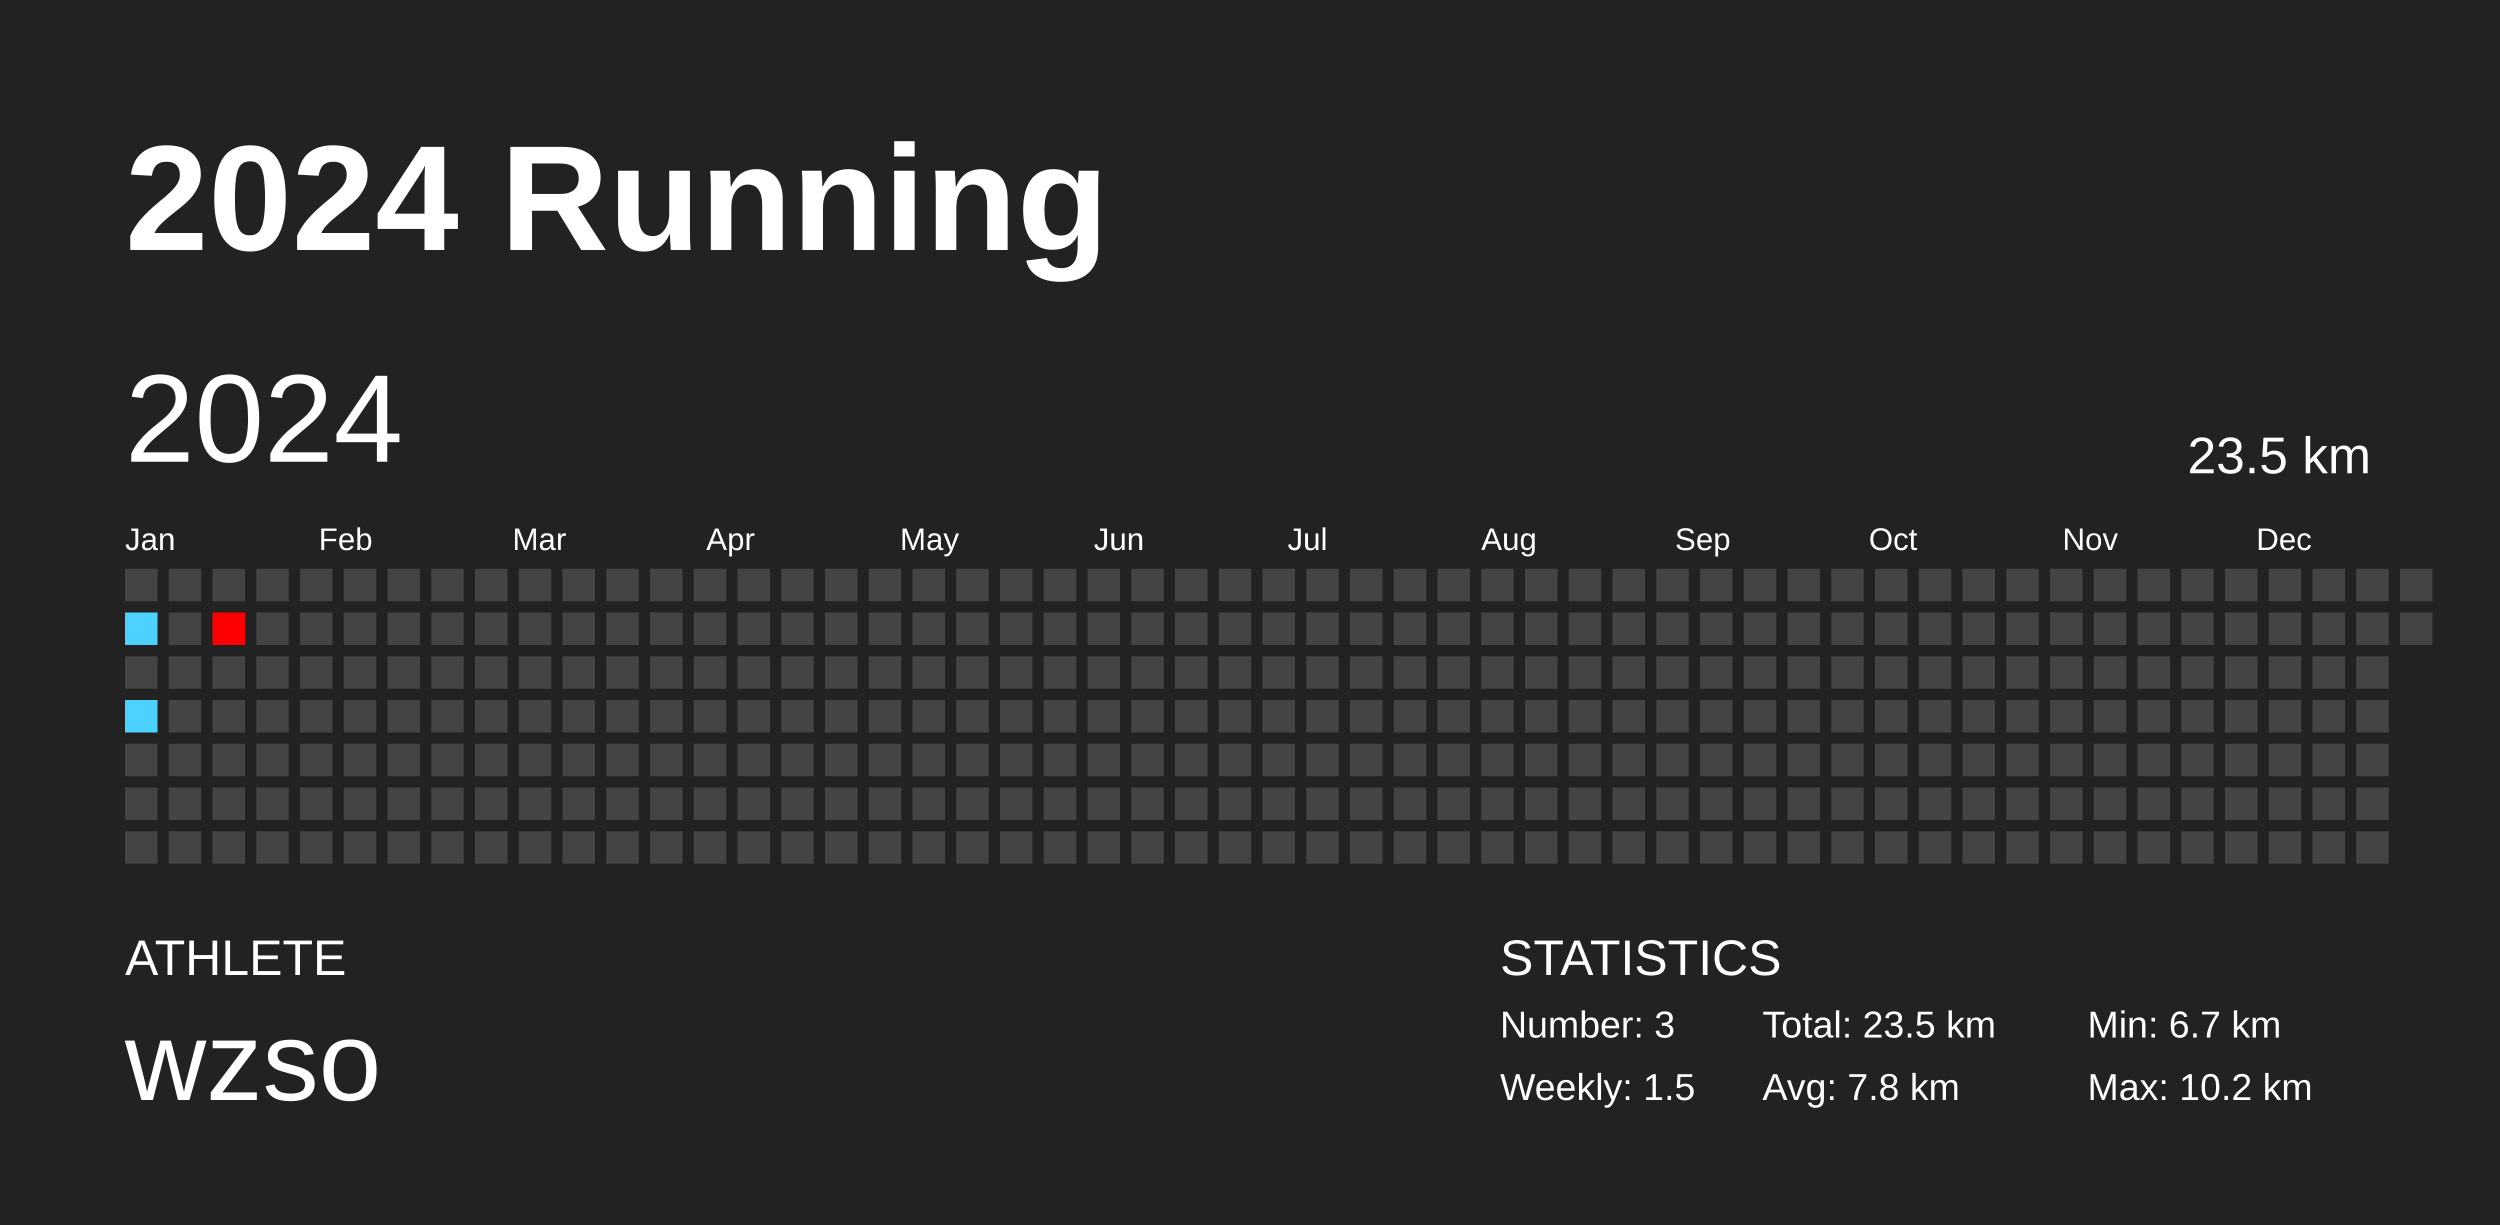
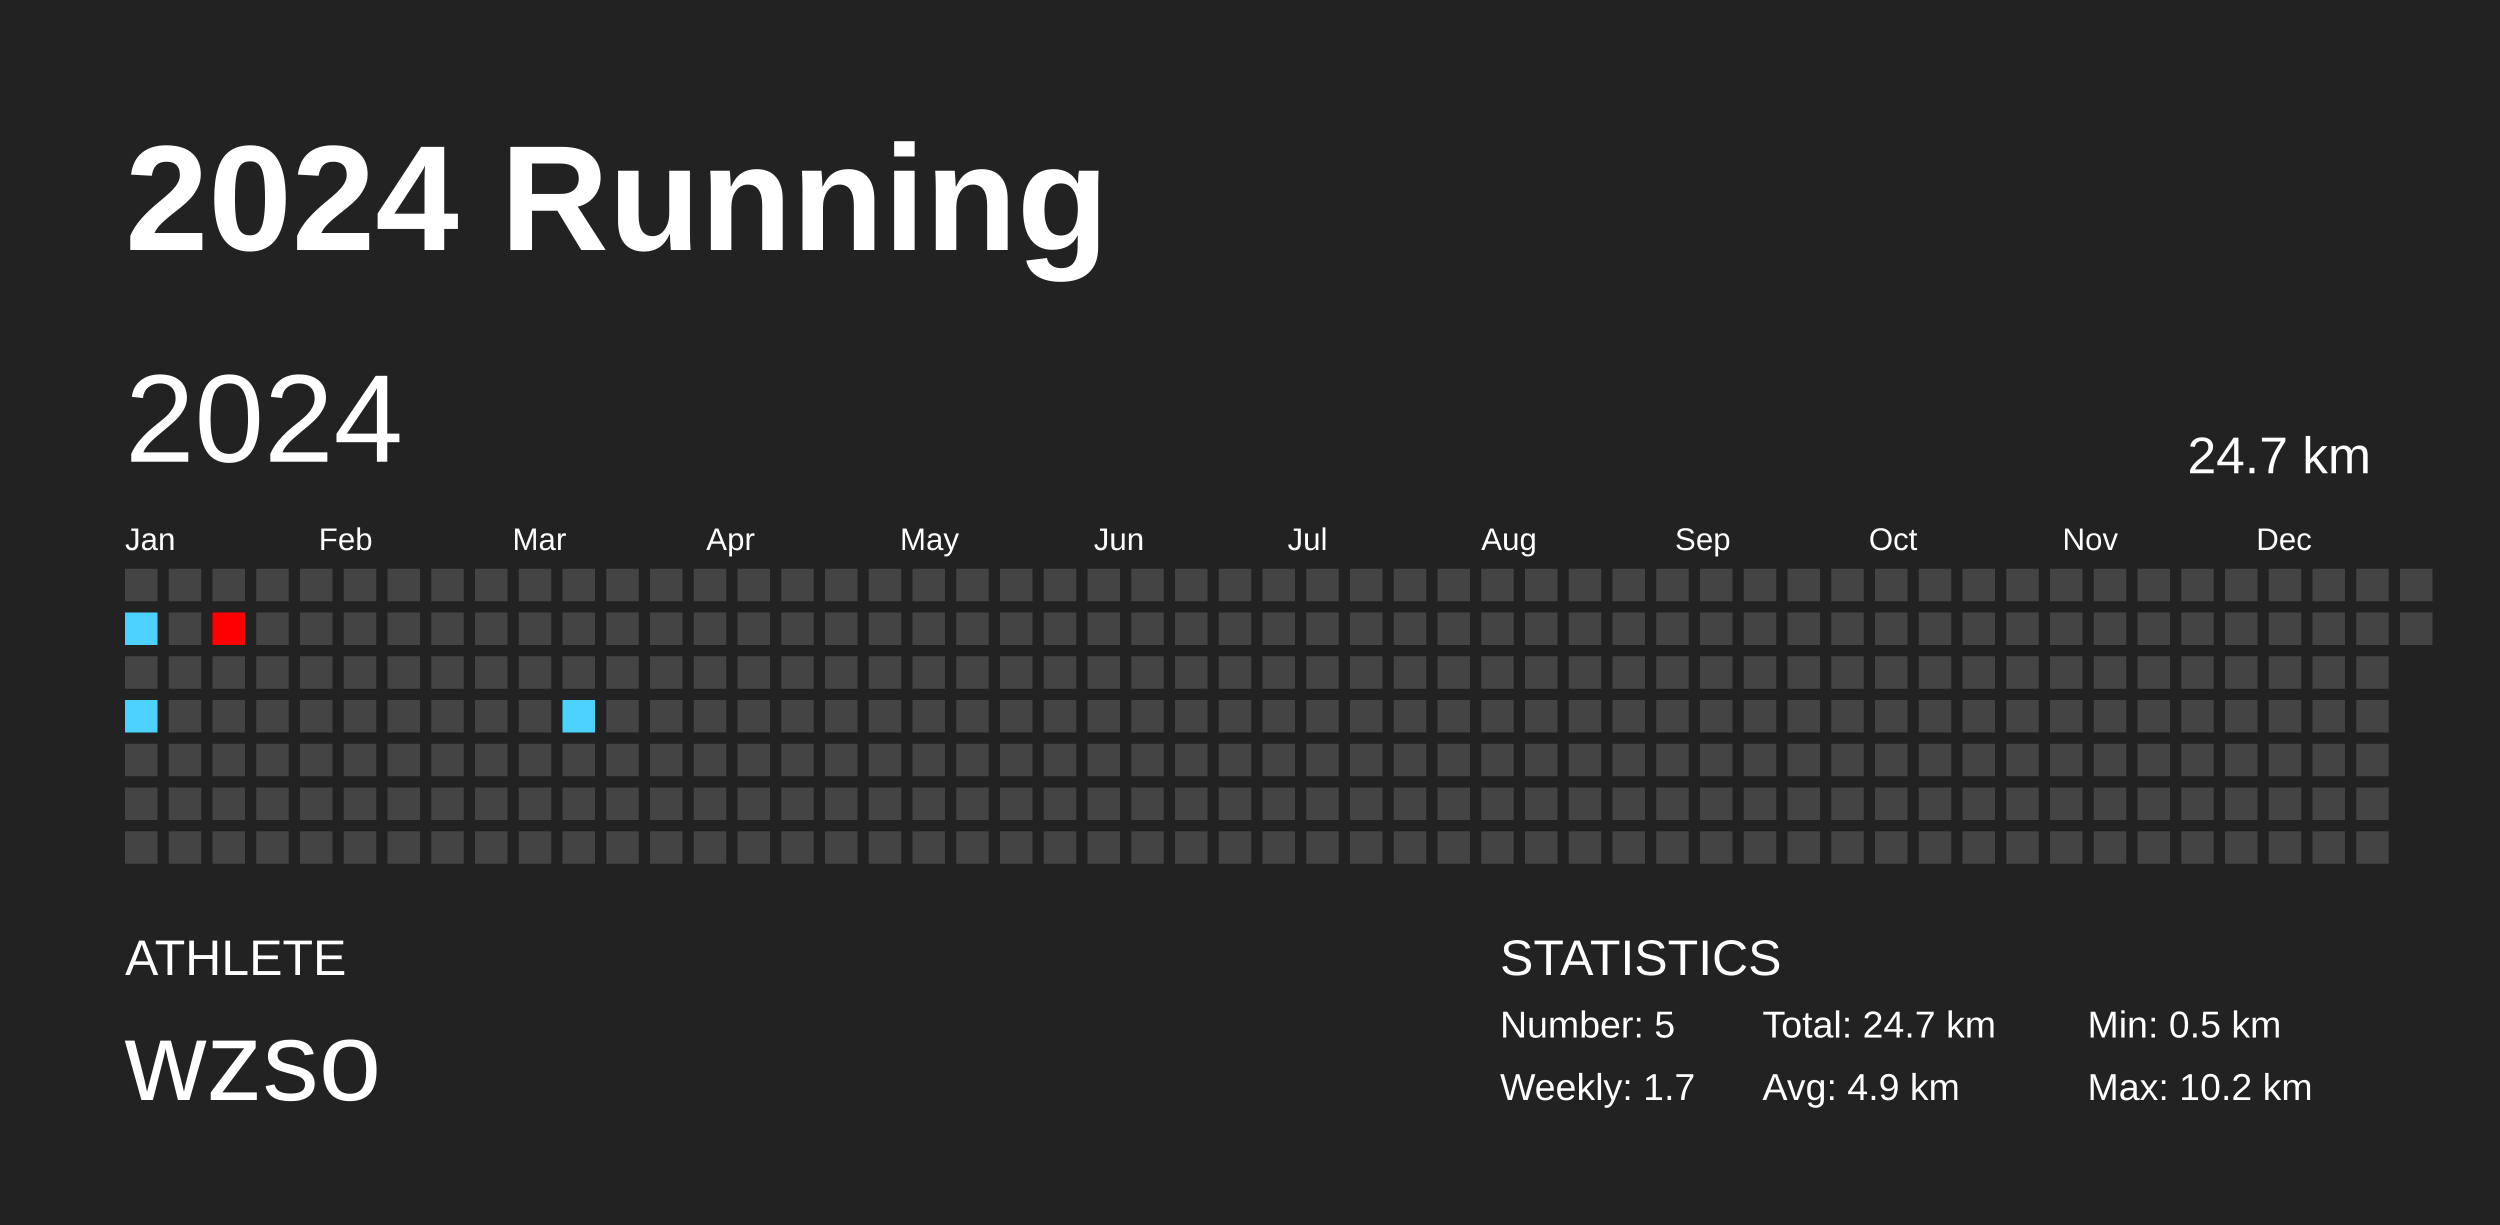
<svg xmlns="http://www.w3.org/2000/svg" baseProfile="full" height="98mm" version="1.1" viewBox="0,0,200,98" width="200mm">
  <defs />
  <rect fill="#222222" height="98" width="200" x="0" y="0" />
  <text fill="#FFFFFF" style="font-size:12px; font-family:Arial; font-weight:bold;" x="10" y="20">2024 Running</text>
  <text fill="#FFFFFF" style="font-size:4px; font-family:Arial" x="10" y="78">ATHLETE</text>
  <text fill="#FFFFFF" style="font-size:9px; font-family:Arial" x="10" y="88">wzso</text>
  <text fill="#FFFFFF" style="font-size:4px; font-family:Arial" x="120" y="78">STATISTICS</text>
-   <text fill="#FFFFFF" style="font-size:3px; font-family:Arial" x="120" y="83">Number: 3</text>
-   <text fill="#FFFFFF" style="font-size:3px; font-family:Arial" x="120" y="88">Weekly: 1.5</text>
-   <text fill="#FFFFFF" style="font-size:3px; font-family:Arial" x="141" y="83">Total: 23.5 km</text>
-   <text fill="#FFFFFF" style="font-size:3px; font-family:Arial" x="141" y="88">Avg: 7.8 km</text>
-   <text fill="#FFFFFF" style="font-size:3px; font-family:Arial" x="167" y="83">Min: 6.7 km</text>
+   <text fill="#FFFFFF" style="font-size:3px; font-family:Arial" x="120" y="83">Number: 5</text>
+   <text fill="#FFFFFF" style="font-size:3px; font-family:Arial" x="120" y="88">Weekly: 1.7</text>
+   <text fill="#FFFFFF" style="font-size:3px; font-family:Arial" x="141" y="83">Total: 24.7 km</text>
+   <text fill="#FFFFFF" style="font-size:3px; font-family:Arial" x="141" y="88">Avg: 4.9 km</text>
+   <text fill="#FFFFFF" style="font-size:3px; font-family:Arial" x="167" y="83">Min: 0.5 km</text>
  <text fill="#FFFFFF" style="font-size:3px; font-family:Arial" x="167" y="88">Max: 10.2 km</text>
  <text dominant-baseline="hanging" fill="#FFFFFF" style="font-size:10.0px; font-family:Arial;" x="10" y="30">2024</text>
-   <text dominant-baseline="hanging" fill="#FFFFFF" style="font-size:4.125px; font-family:Arial;" x="175" y="35">23.5 km</text>
+   <text dominant-baseline="hanging" fill="#FFFFFF" style="font-size:4.125px; font-family:Arial;" x="175" y="35">24.7 km</text>
  <text fill="#FFFFFF" style="font-size:2.5px; font-family:Arial" x="10.0" y="44">Jan</text>
  <text fill="#FFFFFF" style="font-size:2.5px; font-family:Arial" x="25.5" y="44">Feb</text>
  <text fill="#FFFFFF" style="font-size:2.5px; font-family:Arial" x="41.0" y="44">Mar</text>
  <text fill="#FFFFFF" style="font-size:2.5px; font-family:Arial" x="56.5" y="44">Apr</text>
  <text fill="#FFFFFF" style="font-size:2.5px; font-family:Arial" x="72.0" y="44">May</text>
  <text fill="#FFFFFF" style="font-size:2.5px; font-family:Arial" x="87.5" y="44">Jun</text>
  <text fill="#FFFFFF" style="font-size:2.5px; font-family:Arial" x="103.0" y="44">Jul</text>
  <text fill="#FFFFFF" style="font-size:2.5px; font-family:Arial" x="118.5" y="44">Aug</text>
  <text fill="#FFFFFF" style="font-size:2.5px; font-family:Arial" x="134.0" y="44">Sep</text>
  <text fill="#FFFFFF" style="font-size:2.5px; font-family:Arial" x="149.5" y="44">Oct</text>
  <text fill="#FFFFFF" style="font-size:2.5px; font-family:Arial" x="165.0" y="44">Nov</text>
  <text fill="#FFFFFF" style="font-size:2.5px; font-family:Arial" x="180.5" y="44">Dec</text>
  <rect fill="#444444" height="2.6" width="2.6" x="10.0" y="45.5" />
  <rect fill="#4dd2ff" height="2.6" width="2.6" x="10.0" y="49.0" />
  <rect fill="#444444" height="2.6" width="2.6" x="10.0" y="52.5" />
  <rect fill="#4dd2ff" height="2.6" width="2.6" x="10.0" y="56.0" />
  <rect fill="#444444" height="2.6" width="2.6" x="10.0" y="59.5" />
  <rect fill="#444444" height="2.6" width="2.6" x="10.0" y="63.0" />
  <rect fill="#444444" height="2.6" width="2.6" x="10.0" y="66.5" />
  <rect fill="#444444" height="2.6" width="2.6" x="13.5" y="45.5" />
  <rect fill="#444444" height="2.6" width="2.6" x="13.5" y="49.0" />
  <rect fill="#444444" height="2.6" width="2.6" x="13.5" y="52.5" />
  <rect fill="#444444" height="2.6" width="2.6" x="13.5" y="56.0" />
  <rect fill="#444444" height="2.6" width="2.6" x="13.5" y="59.5" />
  <rect fill="#444444" height="2.6" width="2.6" x="13.5" y="63.0" />
  <rect fill="#444444" height="2.6" width="2.6" x="13.5" y="66.5" />
  <rect fill="#444444" height="2.6" width="2.6" x="17.0" y="45.5" />
  <rect fill="#ff0000" height="2.6" width="2.6" x="17.0" y="49.0" />
  <rect fill="#444444" height="2.6" width="2.6" x="17.0" y="52.5" />
  <rect fill="#444444" height="2.6" width="2.6" x="17.0" y="56.0" />
  <rect fill="#444444" height="2.6" width="2.6" x="17.0" y="59.5" />
  <rect fill="#444444" height="2.6" width="2.6" x="17.0" y="63.0" />
  <rect fill="#444444" height="2.6" width="2.6" x="17.0" y="66.5" />
  <rect fill="#444444" height="2.6" width="2.6" x="20.5" y="45.5" />
  <rect fill="#444444" height="2.6" width="2.6" x="20.5" y="49.0" />
  <rect fill="#444444" height="2.6" width="2.6" x="20.5" y="52.5" />
  <rect fill="#444444" height="2.6" width="2.6" x="20.5" y="56.0" />
  <rect fill="#444444" height="2.6" width="2.6" x="20.5" y="59.5" />
  <rect fill="#444444" height="2.6" width="2.6" x="20.5" y="63.0" />
  <rect fill="#444444" height="2.6" width="2.6" x="20.5" y="66.5" />
  <rect fill="#444444" height="2.6" width="2.6" x="24.0" y="45.5" />
  <rect fill="#444444" height="2.6" width="2.6" x="24.0" y="49.0" />
  <rect fill="#444444" height="2.6" width="2.6" x="24.0" y="52.5" />
  <rect fill="#444444" height="2.6" width="2.6" x="24.0" y="56.0" />
  <rect fill="#444444" height="2.6" width="2.6" x="24.0" y="59.5" />
  <rect fill="#444444" height="2.6" width="2.6" x="24.0" y="63.0" />
  <rect fill="#444444" height="2.6" width="2.6" x="24.0" y="66.5" />
  <rect fill="#444444" height="2.6" width="2.6" x="27.5" y="45.5" />
  <rect fill="#444444" height="2.6" width="2.6" x="27.5" y="49.0" />
  <rect fill="#444444" height="2.6" width="2.6" x="27.5" y="52.5" />
  <rect fill="#444444" height="2.6" width="2.6" x="27.5" y="56.0" />
  <rect fill="#444444" height="2.6" width="2.6" x="27.5" y="59.5" />
  <rect fill="#444444" height="2.6" width="2.6" x="27.5" y="63.0" />
  <rect fill="#444444" height="2.6" width="2.6" x="27.5" y="66.5" />
  <rect fill="#444444" height="2.6" width="2.6" x="31.0" y="45.5" />
  <rect fill="#444444" height="2.6" width="2.6" x="31.0" y="49.0" />
  <rect fill="#444444" height="2.6" width="2.6" x="31.0" y="52.5" />
  <rect fill="#444444" height="2.6" width="2.6" x="31.0" y="56.0" />
  <rect fill="#444444" height="2.6" width="2.6" x="31.0" y="59.5" />
  <rect fill="#444444" height="2.6" width="2.6" x="31.0" y="63.0" />
  <rect fill="#444444" height="2.6" width="2.6" x="31.0" y="66.5" />
  <rect fill="#444444" height="2.6" width="2.6" x="34.5" y="45.5" />
  <rect fill="#444444" height="2.6" width="2.6" x="34.5" y="49.0" />
  <rect fill="#444444" height="2.6" width="2.6" x="34.5" y="52.5" />
  <rect fill="#444444" height="2.6" width="2.6" x="34.5" y="56.0" />
  <rect fill="#444444" height="2.6" width="2.6" x="34.5" y="59.5" />
  <rect fill="#444444" height="2.6" width="2.6" x="34.5" y="63.0" />
  <rect fill="#444444" height="2.6" width="2.6" x="34.5" y="66.5" />
  <rect fill="#444444" height="2.6" width="2.6" x="38.0" y="45.5" />
  <rect fill="#444444" height="2.6" width="2.6" x="38.0" y="49.0" />
  <rect fill="#444444" height="2.6" width="2.6" x="38.0" y="52.5" />
  <rect fill="#444444" height="2.6" width="2.6" x="38.0" y="56.0" />
  <rect fill="#444444" height="2.6" width="2.6" x="38.0" y="59.5" />
  <rect fill="#444444" height="2.6" width="2.6" x="38.0" y="63.0" />
  <rect fill="#444444" height="2.6" width="2.6" x="38.0" y="66.5" />
  <rect fill="#444444" height="2.6" width="2.6" x="41.5" y="45.5" />
  <rect fill="#444444" height="2.6" width="2.6" x="41.5" y="49.0" />
  <rect fill="#444444" height="2.6" width="2.6" x="41.5" y="52.5" />
  <rect fill="#444444" height="2.6" width="2.6" x="41.5" y="56.0" />
  <rect fill="#444444" height="2.6" width="2.6" x="41.5" y="59.5" />
  <rect fill="#444444" height="2.6" width="2.6" x="41.5" y="63.0" />
  <rect fill="#444444" height="2.6" width="2.6" x="41.5" y="66.5" />
  <rect fill="#444444" height="2.6" width="2.6" x="45.0" y="45.5" />
  <rect fill="#444444" height="2.6" width="2.6" x="45.0" y="49.0" />
  <rect fill="#444444" height="2.6" width="2.6" x="45.0" y="52.5" />
-   <rect fill="#444444" height="2.6" width="2.6" x="45.0" y="56.0" />
+   <rect fill="#4dd2ff" height="2.6" width="2.6" x="45.0" y="56.0" />
  <rect fill="#444444" height="2.6" width="2.6" x="45.0" y="59.5" />
  <rect fill="#444444" height="2.6" width="2.6" x="45.0" y="63.0" />
  <rect fill="#444444" height="2.6" width="2.6" x="45.0" y="66.5" />
  <rect fill="#444444" height="2.6" width="2.6" x="48.5" y="45.5" />
  <rect fill="#444444" height="2.6" width="2.6" x="48.5" y="49.0" />
  <rect fill="#444444" height="2.6" width="2.6" x="48.5" y="52.5" />
  <rect fill="#444444" height="2.6" width="2.6" x="48.5" y="56.0" />
  <rect fill="#444444" height="2.6" width="2.6" x="48.5" y="59.5" />
  <rect fill="#444444" height="2.6" width="2.6" x="48.5" y="63.0" />
  <rect fill="#444444" height="2.6" width="2.6" x="48.5" y="66.5" />
  <rect fill="#444444" height="2.6" width="2.6" x="52.0" y="45.5" />
  <rect fill="#444444" height="2.6" width="2.6" x="52.0" y="49.0" />
  <rect fill="#444444" height="2.6" width="2.6" x="52.0" y="52.5" />
  <rect fill="#444444" height="2.6" width="2.6" x="52.0" y="56.0" />
  <rect fill="#444444" height="2.6" width="2.6" x="52.0" y="59.5" />
  <rect fill="#444444" height="2.6" width="2.6" x="52.0" y="63.0" />
  <rect fill="#444444" height="2.6" width="2.6" x="52.0" y="66.5" />
  <rect fill="#444444" height="2.6" width="2.6" x="55.5" y="45.5" />
  <rect fill="#444444" height="2.6" width="2.6" x="55.5" y="49.0" />
  <rect fill="#444444" height="2.6" width="2.6" x="55.5" y="52.5" />
  <rect fill="#444444" height="2.6" width="2.6" x="55.5" y="56.0" />
  <rect fill="#444444" height="2.6" width="2.6" x="55.5" y="59.5" />
  <rect fill="#444444" height="2.6" width="2.6" x="55.5" y="63.0" />
  <rect fill="#444444" height="2.6" width="2.6" x="55.5" y="66.5" />
  <rect fill="#444444" height="2.6" width="2.6" x="59.0" y="45.5" />
  <rect fill="#444444" height="2.6" width="2.6" x="59.0" y="49.0" />
  <rect fill="#444444" height="2.6" width="2.6" x="59.0" y="52.5" />
  <rect fill="#444444" height="2.6" width="2.6" x="59.0" y="56.0" />
  <rect fill="#444444" height="2.6" width="2.6" x="59.0" y="59.5" />
  <rect fill="#444444" height="2.6" width="2.6" x="59.0" y="63.0" />
  <rect fill="#444444" height="2.6" width="2.6" x="59.0" y="66.5" />
  <rect fill="#444444" height="2.6" width="2.6" x="62.5" y="45.5" />
  <rect fill="#444444" height="2.6" width="2.6" x="62.5" y="49.0" />
  <rect fill="#444444" height="2.6" width="2.6" x="62.5" y="52.5" />
  <rect fill="#444444" height="2.6" width="2.6" x="62.5" y="56.0" />
  <rect fill="#444444" height="2.6" width="2.6" x="62.5" y="59.5" />
  <rect fill="#444444" height="2.6" width="2.6" x="62.5" y="63.0" />
  <rect fill="#444444" height="2.6" width="2.6" x="62.5" y="66.5" />
  <rect fill="#444444" height="2.6" width="2.6" x="66.0" y="45.5" />
  <rect fill="#444444" height="2.6" width="2.6" x="66.0" y="49.0" />
  <rect fill="#444444" height="2.6" width="2.6" x="66.0" y="52.5" />
  <rect fill="#444444" height="2.6" width="2.6" x="66.0" y="56.0" />
  <rect fill="#444444" height="2.6" width="2.6" x="66.0" y="59.5" />
  <rect fill="#444444" height="2.6" width="2.6" x="66.0" y="63.0" />
  <rect fill="#444444" height="2.6" width="2.6" x="66.0" y="66.5" />
  <rect fill="#444444" height="2.6" width="2.6" x="69.5" y="45.5" />
  <rect fill="#444444" height="2.6" width="2.6" x="69.5" y="49.0" />
  <rect fill="#444444" height="2.6" width="2.6" x="69.5" y="52.5" />
  <rect fill="#444444" height="2.6" width="2.6" x="69.5" y="56.0" />
  <rect fill="#444444" height="2.6" width="2.6" x="69.5" y="59.5" />
  <rect fill="#444444" height="2.6" width="2.6" x="69.5" y="63.0" />
  <rect fill="#444444" height="2.6" width="2.6" x="69.5" y="66.5" />
  <rect fill="#444444" height="2.6" width="2.6" x="73.0" y="45.5" />
  <rect fill="#444444" height="2.6" width="2.6" x="73.0" y="49.0" />
  <rect fill="#444444" height="2.6" width="2.6" x="73.0" y="52.5" />
  <rect fill="#444444" height="2.6" width="2.6" x="73.0" y="56.0" />
  <rect fill="#444444" height="2.6" width="2.6" x="73.0" y="59.5" />
  <rect fill="#444444" height="2.6" width="2.6" x="73.0" y="63.0" />
  <rect fill="#444444" height="2.6" width="2.6" x="73.0" y="66.5" />
  <rect fill="#444444" height="2.6" width="2.6" x="76.5" y="45.5" />
  <rect fill="#444444" height="2.6" width="2.6" x="76.5" y="49.0" />
  <rect fill="#444444" height="2.6" width="2.6" x="76.5" y="52.5" />
  <rect fill="#444444" height="2.6" width="2.6" x="76.5" y="56.0" />
  <rect fill="#444444" height="2.6" width="2.6" x="76.5" y="59.5" />
  <rect fill="#444444" height="2.6" width="2.6" x="76.5" y="63.0" />
  <rect fill="#444444" height="2.6" width="2.6" x="76.5" y="66.5" />
  <rect fill="#444444" height="2.6" width="2.6" x="80.0" y="45.5" />
  <rect fill="#444444" height="2.6" width="2.6" x="80.0" y="49.0" />
  <rect fill="#444444" height="2.6" width="2.6" x="80.0" y="52.5" />
  <rect fill="#444444" height="2.6" width="2.6" x="80.0" y="56.0" />
  <rect fill="#444444" height="2.6" width="2.6" x="80.0" y="59.5" />
  <rect fill="#444444" height="2.6" width="2.6" x="80.0" y="63.0" />
  <rect fill="#444444" height="2.6" width="2.6" x="80.0" y="66.5" />
  <rect fill="#444444" height="2.6" width="2.6" x="83.5" y="45.5" />
  <rect fill="#444444" height="2.6" width="2.6" x="83.5" y="49.0" />
  <rect fill="#444444" height="2.6" width="2.6" x="83.5" y="52.5" />
  <rect fill="#444444" height="2.6" width="2.6" x="83.5" y="56.0" />
  <rect fill="#444444" height="2.6" width="2.6" x="83.5" y="59.5" />
  <rect fill="#444444" height="2.6" width="2.6" x="83.5" y="63.0" />
  <rect fill="#444444" height="2.6" width="2.6" x="83.5" y="66.5" />
  <rect fill="#444444" height="2.6" width="2.6" x="87.0" y="45.5" />
  <rect fill="#444444" height="2.6" width="2.6" x="87.0" y="49.0" />
  <rect fill="#444444" height="2.6" width="2.6" x="87.0" y="52.5" />
  <rect fill="#444444" height="2.6" width="2.6" x="87.0" y="56.0" />
  <rect fill="#444444" height="2.6" width="2.6" x="87.0" y="59.5" />
  <rect fill="#444444" height="2.6" width="2.6" x="87.0" y="63.0" />
  <rect fill="#444444" height="2.6" width="2.6" x="87.0" y="66.5" />
  <rect fill="#444444" height="2.6" width="2.6" x="90.5" y="45.5" />
  <rect fill="#444444" height="2.6" width="2.6" x="90.5" y="49.0" />
  <rect fill="#444444" height="2.6" width="2.6" x="90.5" y="52.5" />
  <rect fill="#444444" height="2.6" width="2.6" x="90.5" y="56.0" />
  <rect fill="#444444" height="2.6" width="2.6" x="90.5" y="59.5" />
  <rect fill="#444444" height="2.6" width="2.6" x="90.5" y="63.0" />
  <rect fill="#444444" height="2.6" width="2.6" x="90.5" y="66.5" />
  <rect fill="#444444" height="2.6" width="2.6" x="94.0" y="45.5" />
  <rect fill="#444444" height="2.6" width="2.6" x="94.0" y="49.0" />
  <rect fill="#444444" height="2.6" width="2.6" x="94.0" y="52.5" />
  <rect fill="#444444" height="2.6" width="2.6" x="94.0" y="56.0" />
  <rect fill="#444444" height="2.6" width="2.6" x="94.0" y="59.5" />
  <rect fill="#444444" height="2.6" width="2.6" x="94.0" y="63.0" />
  <rect fill="#444444" height="2.6" width="2.6" x="94.0" y="66.5" />
  <rect fill="#444444" height="2.6" width="2.6" x="97.5" y="45.5" />
  <rect fill="#444444" height="2.6" width="2.6" x="97.5" y="49.0" />
  <rect fill="#444444" height="2.6" width="2.6" x="97.5" y="52.5" />
  <rect fill="#444444" height="2.6" width="2.6" x="97.5" y="56.0" />
  <rect fill="#444444" height="2.6" width="2.6" x="97.5" y="59.5" />
  <rect fill="#444444" height="2.6" width="2.6" x="97.5" y="63.0" />
  <rect fill="#444444" height="2.6" width="2.6" x="97.5" y="66.5" />
  <rect fill="#444444" height="2.6" width="2.6" x="101.0" y="45.5" />
  <rect fill="#444444" height="2.6" width="2.6" x="101.0" y="49.0" />
  <rect fill="#444444" height="2.6" width="2.6" x="101.0" y="52.5" />
  <rect fill="#444444" height="2.6" width="2.6" x="101.0" y="56.0" />
  <rect fill="#444444" height="2.6" width="2.6" x="101.0" y="59.5" />
  <rect fill="#444444" height="2.6" width="2.6" x="101.0" y="63.0" />
  <rect fill="#444444" height="2.6" width="2.6" x="101.0" y="66.5" />
  <rect fill="#444444" height="2.6" width="2.6" x="104.5" y="45.5" />
  <rect fill="#444444" height="2.6" width="2.6" x="104.5" y="49.0" />
  <rect fill="#444444" height="2.6" width="2.6" x="104.5" y="52.5" />
  <rect fill="#444444" height="2.6" width="2.6" x="104.5" y="56.0" />
  <rect fill="#444444" height="2.6" width="2.6" x="104.5" y="59.5" />
  <rect fill="#444444" height="2.6" width="2.6" x="104.5" y="63.0" />
  <rect fill="#444444" height="2.6" width="2.6" x="104.5" y="66.5" />
  <rect fill="#444444" height="2.6" width="2.6" x="108.0" y="45.5" />
  <rect fill="#444444" height="2.6" width="2.6" x="108.0" y="49.0" />
  <rect fill="#444444" height="2.6" width="2.6" x="108.0" y="52.5" />
  <rect fill="#444444" height="2.6" width="2.6" x="108.0" y="56.0" />
  <rect fill="#444444" height="2.6" width="2.6" x="108.0" y="59.5" />
  <rect fill="#444444" height="2.6" width="2.6" x="108.0" y="63.0" />
  <rect fill="#444444" height="2.6" width="2.6" x="108.0" y="66.5" />
  <rect fill="#444444" height="2.6" width="2.6" x="111.5" y="45.5" />
  <rect fill="#444444" height="2.6" width="2.6" x="111.5" y="49.0" />
  <rect fill="#444444" height="2.6" width="2.6" x="111.5" y="52.5" />
  <rect fill="#444444" height="2.6" width="2.6" x="111.5" y="56.0" />
  <rect fill="#444444" height="2.6" width="2.6" x="111.5" y="59.5" />
  <rect fill="#444444" height="2.6" width="2.6" x="111.5" y="63.0" />
  <rect fill="#444444" height="2.6" width="2.6" x="111.5" y="66.5" />
  <rect fill="#444444" height="2.6" width="2.6" x="115.0" y="45.5" />
  <rect fill="#444444" height="2.6" width="2.6" x="115.0" y="49.0" />
  <rect fill="#444444" height="2.6" width="2.6" x="115.0" y="52.5" />
  <rect fill="#444444" height="2.6" width="2.6" x="115.0" y="56.0" />
  <rect fill="#444444" height="2.6" width="2.6" x="115.0" y="59.5" />
  <rect fill="#444444" height="2.6" width="2.6" x="115.0" y="63.0" />
  <rect fill="#444444" height="2.6" width="2.6" x="115.0" y="66.5" />
  <rect fill="#444444" height="2.6" width="2.6" x="118.5" y="45.5" />
  <rect fill="#444444" height="2.6" width="2.6" x="118.5" y="49.0" />
  <rect fill="#444444" height="2.6" width="2.6" x="118.5" y="52.5" />
  <rect fill="#444444" height="2.6" width="2.6" x="118.5" y="56.0" />
  <rect fill="#444444" height="2.6" width="2.6" x="118.5" y="59.5" />
  <rect fill="#444444" height="2.6" width="2.6" x="118.5" y="63.0" />
  <rect fill="#444444" height="2.6" width="2.6" x="118.5" y="66.5" />
  <rect fill="#444444" height="2.6" width="2.6" x="122.0" y="45.5" />
  <rect fill="#444444" height="2.6" width="2.6" x="122.0" y="49.0" />
  <rect fill="#444444" height="2.6" width="2.6" x="122.0" y="52.5" />
  <rect fill="#444444" height="2.6" width="2.6" x="122.0" y="56.0" />
  <rect fill="#444444" height="2.6" width="2.6" x="122.0" y="59.5" />
  <rect fill="#444444" height="2.6" width="2.6" x="122.0" y="63.0" />
  <rect fill="#444444" height="2.6" width="2.6" x="122.0" y="66.5" />
  <rect fill="#444444" height="2.6" width="2.6" x="125.5" y="45.5" />
  <rect fill="#444444" height="2.6" width="2.6" x="125.5" y="49.0" />
  <rect fill="#444444" height="2.6" width="2.6" x="125.5" y="52.5" />
  <rect fill="#444444" height="2.6" width="2.6" x="125.5" y="56.0" />
  <rect fill="#444444" height="2.6" width="2.6" x="125.5" y="59.5" />
  <rect fill="#444444" height="2.6" width="2.6" x="125.5" y="63.0" />
  <rect fill="#444444" height="2.6" width="2.6" x="125.5" y="66.5" />
  <rect fill="#444444" height="2.6" width="2.6" x="129.0" y="45.5" />
  <rect fill="#444444" height="2.6" width="2.6" x="129.0" y="49.0" />
  <rect fill="#444444" height="2.6" width="2.6" x="129.0" y="52.5" />
  <rect fill="#444444" height="2.6" width="2.6" x="129.0" y="56.0" />
  <rect fill="#444444" height="2.6" width="2.6" x="129.0" y="59.5" />
  <rect fill="#444444" height="2.6" width="2.6" x="129.0" y="63.0" />
  <rect fill="#444444" height="2.6" width="2.6" x="129.0" y="66.5" />
  <rect fill="#444444" height="2.6" width="2.6" x="132.5" y="45.5" />
  <rect fill="#444444" height="2.6" width="2.6" x="132.5" y="49.0" />
  <rect fill="#444444" height="2.6" width="2.6" x="132.5" y="52.5" />
  <rect fill="#444444" height="2.6" width="2.6" x="132.5" y="56.0" />
  <rect fill="#444444" height="2.6" width="2.6" x="132.5" y="59.5" />
  <rect fill="#444444" height="2.6" width="2.6" x="132.5" y="63.0" />
  <rect fill="#444444" height="2.6" width="2.6" x="132.5" y="66.5" />
  <rect fill="#444444" height="2.6" width="2.6" x="136.0" y="45.5" />
  <rect fill="#444444" height="2.6" width="2.6" x="136.0" y="49.0" />
  <rect fill="#444444" height="2.6" width="2.6" x="136.0" y="52.5" />
  <rect fill="#444444" height="2.6" width="2.6" x="136.0" y="56.0" />
  <rect fill="#444444" height="2.6" width="2.6" x="136.0" y="59.5" />
  <rect fill="#444444" height="2.6" width="2.6" x="136.0" y="63.0" />
  <rect fill="#444444" height="2.6" width="2.6" x="136.0" y="66.5" />
  <rect fill="#444444" height="2.6" width="2.6" x="139.5" y="45.5" />
  <rect fill="#444444" height="2.6" width="2.6" x="139.5" y="49.0" />
  <rect fill="#444444" height="2.6" width="2.6" x="139.5" y="52.5" />
  <rect fill="#444444" height="2.6" width="2.6" x="139.5" y="56.0" />
  <rect fill="#444444" height="2.6" width="2.6" x="139.5" y="59.5" />
  <rect fill="#444444" height="2.6" width="2.6" x="139.5" y="63.0" />
  <rect fill="#444444" height="2.6" width="2.6" x="139.5" y="66.5" />
  <rect fill="#444444" height="2.6" width="2.6" x="143.0" y="45.5" />
  <rect fill="#444444" height="2.6" width="2.6" x="143.0" y="49.0" />
  <rect fill="#444444" height="2.6" width="2.6" x="143.0" y="52.5" />
  <rect fill="#444444" height="2.6" width="2.6" x="143.0" y="56.0" />
  <rect fill="#444444" height="2.6" width="2.6" x="143.0" y="59.5" />
  <rect fill="#444444" height="2.6" width="2.6" x="143.0" y="63.0" />
  <rect fill="#444444" height="2.6" width="2.6" x="143.0" y="66.5" />
  <rect fill="#444444" height="2.6" width="2.6" x="146.5" y="45.5" />
  <rect fill="#444444" height="2.6" width="2.6" x="146.5" y="49.0" />
  <rect fill="#444444" height="2.6" width="2.6" x="146.5" y="52.5" />
  <rect fill="#444444" height="2.6" width="2.6" x="146.5" y="56.0" />
  <rect fill="#444444" height="2.6" width="2.6" x="146.5" y="59.5" />
  <rect fill="#444444" height="2.6" width="2.6" x="146.5" y="63.0" />
  <rect fill="#444444" height="2.6" width="2.6" x="146.5" y="66.5" />
  <rect fill="#444444" height="2.6" width="2.6" x="150.0" y="45.5" />
  <rect fill="#444444" height="2.6" width="2.6" x="150.0" y="49.0" />
  <rect fill="#444444" height="2.6" width="2.6" x="150.0" y="52.5" />
  <rect fill="#444444" height="2.6" width="2.6" x="150.0" y="56.0" />
  <rect fill="#444444" height="2.6" width="2.6" x="150.0" y="59.5" />
  <rect fill="#444444" height="2.6" width="2.6" x="150.0" y="63.0" />
  <rect fill="#444444" height="2.6" width="2.6" x="150.0" y="66.5" />
  <rect fill="#444444" height="2.6" width="2.6" x="153.5" y="45.5" />
  <rect fill="#444444" height="2.6" width="2.6" x="153.5" y="49.0" />
  <rect fill="#444444" height="2.6" width="2.6" x="153.5" y="52.5" />
  <rect fill="#444444" height="2.6" width="2.6" x="153.5" y="56.0" />
  <rect fill="#444444" height="2.6" width="2.6" x="153.5" y="59.5" />
  <rect fill="#444444" height="2.6" width="2.6" x="153.5" y="63.0" />
  <rect fill="#444444" height="2.6" width="2.6" x="153.5" y="66.5" />
  <rect fill="#444444" height="2.6" width="2.6" x="157.0" y="45.5" />
  <rect fill="#444444" height="2.6" width="2.6" x="157.0" y="49.0" />
  <rect fill="#444444" height="2.6" width="2.6" x="157.0" y="52.5" />
  <rect fill="#444444" height="2.6" width="2.6" x="157.0" y="56.0" />
  <rect fill="#444444" height="2.6" width="2.6" x="157.0" y="59.5" />
  <rect fill="#444444" height="2.6" width="2.6" x="157.0" y="63.0" />
  <rect fill="#444444" height="2.6" width="2.6" x="157.0" y="66.5" />
  <rect fill="#444444" height="2.6" width="2.6" x="160.5" y="45.5" />
  <rect fill="#444444" height="2.6" width="2.6" x="160.5" y="49.0" />
  <rect fill="#444444" height="2.6" width="2.6" x="160.5" y="52.5" />
  <rect fill="#444444" height="2.6" width="2.6" x="160.5" y="56.0" />
  <rect fill="#444444" height="2.6" width="2.6" x="160.5" y="59.5" />
  <rect fill="#444444" height="2.6" width="2.6" x="160.5" y="63.0" />
  <rect fill="#444444" height="2.6" width="2.6" x="160.5" y="66.5" />
  <rect fill="#444444" height="2.6" width="2.6" x="164.0" y="45.5" />
  <rect fill="#444444" height="2.6" width="2.6" x="164.0" y="49.0" />
  <rect fill="#444444" height="2.6" width="2.6" x="164.0" y="52.5" />
  <rect fill="#444444" height="2.6" width="2.6" x="164.0" y="56.0" />
  <rect fill="#444444" height="2.6" width="2.6" x="164.0" y="59.5" />
  <rect fill="#444444" height="2.6" width="2.6" x="164.0" y="63.0" />
  <rect fill="#444444" height="2.6" width="2.6" x="164.0" y="66.5" />
  <rect fill="#444444" height="2.6" width="2.6" x="167.5" y="45.5" />
  <rect fill="#444444" height="2.6" width="2.6" x="167.5" y="49.0" />
  <rect fill="#444444" height="2.6" width="2.6" x="167.5" y="52.5" />
  <rect fill="#444444" height="2.6" width="2.6" x="167.5" y="56.0" />
  <rect fill="#444444" height="2.6" width="2.6" x="167.5" y="59.5" />
  <rect fill="#444444" height="2.6" width="2.6" x="167.5" y="63.0" />
  <rect fill="#444444" height="2.6" width="2.6" x="167.5" y="66.5" />
  <rect fill="#444444" height="2.6" width="2.6" x="171.0" y="45.5" />
  <rect fill="#444444" height="2.6" width="2.6" x="171.0" y="49.0" />
  <rect fill="#444444" height="2.6" width="2.6" x="171.0" y="52.5" />
  <rect fill="#444444" height="2.6" width="2.6" x="171.0" y="56.0" />
  <rect fill="#444444" height="2.6" width="2.6" x="171.0" y="59.5" />
  <rect fill="#444444" height="2.6" width="2.6" x="171.0" y="63.0" />
  <rect fill="#444444" height="2.6" width="2.6" x="171.0" y="66.5" />
  <rect fill="#444444" height="2.6" width="2.6" x="174.5" y="45.5" />
  <rect fill="#444444" height="2.6" width="2.6" x="174.5" y="49.0" />
  <rect fill="#444444" height="2.6" width="2.6" x="174.5" y="52.5" />
  <rect fill="#444444" height="2.6" width="2.6" x="174.5" y="56.0" />
  <rect fill="#444444" height="2.6" width="2.6" x="174.5" y="59.5" />
  <rect fill="#444444" height="2.6" width="2.6" x="174.5" y="63.0" />
  <rect fill="#444444" height="2.6" width="2.6" x="174.5" y="66.5" />
  <rect fill="#444444" height="2.6" width="2.6" x="178.0" y="45.5" />
  <rect fill="#444444" height="2.6" width="2.6" x="178.0" y="49.0" />
  <rect fill="#444444" height="2.6" width="2.6" x="178.0" y="52.5" />
  <rect fill="#444444" height="2.6" width="2.6" x="178.0" y="56.0" />
  <rect fill="#444444" height="2.6" width="2.6" x="178.0" y="59.5" />
  <rect fill="#444444" height="2.6" width="2.6" x="178.0" y="63.0" />
  <rect fill="#444444" height="2.6" width="2.6" x="178.0" y="66.5" />
  <rect fill="#444444" height="2.6" width="2.6" x="181.5" y="45.5" />
  <rect fill="#444444" height="2.6" width="2.6" x="181.5" y="49.0" />
  <rect fill="#444444" height="2.6" width="2.6" x="181.5" y="52.5" />
  <rect fill="#444444" height="2.6" width="2.6" x="181.5" y="56.0" />
  <rect fill="#444444" height="2.6" width="2.6" x="181.5" y="59.5" />
  <rect fill="#444444" height="2.6" width="2.6" x="181.5" y="63.0" />
  <rect fill="#444444" height="2.6" width="2.6" x="181.5" y="66.5" />
  <rect fill="#444444" height="2.6" width="2.6" x="185.0" y="45.5" />
  <rect fill="#444444" height="2.6" width="2.6" x="185.0" y="49.0" />
  <rect fill="#444444" height="2.6" width="2.6" x="185.0" y="52.5" />
  <rect fill="#444444" height="2.6" width="2.6" x="185.0" y="56.0" />
  <rect fill="#444444" height="2.6" width="2.6" x="185.0" y="59.5" />
  <rect fill="#444444" height="2.6" width="2.6" x="185.0" y="63.0" />
  <rect fill="#444444" height="2.6" width="2.6" x="185.0" y="66.5" />
  <rect fill="#444444" height="2.6" width="2.6" x="188.5" y="45.5" />
  <rect fill="#444444" height="2.6" width="2.6" x="188.5" y="49.0" />
  <rect fill="#444444" height="2.6" width="2.6" x="188.5" y="52.5" />
  <rect fill="#444444" height="2.6" width="2.6" x="188.5" y="56.0" />
  <rect fill="#444444" height="2.6" width="2.6" x="188.5" y="59.5" />
  <rect fill="#444444" height="2.6" width="2.6" x="188.5" y="63.0" />
  <rect fill="#444444" height="2.6" width="2.6" x="188.5" y="66.5" />
  <rect fill="#444444" height="2.6" width="2.6" x="192.0" y="45.5" />
  <rect fill="#444444" height="2.6" width="2.6" x="192.0" y="49.0" />
</svg>
